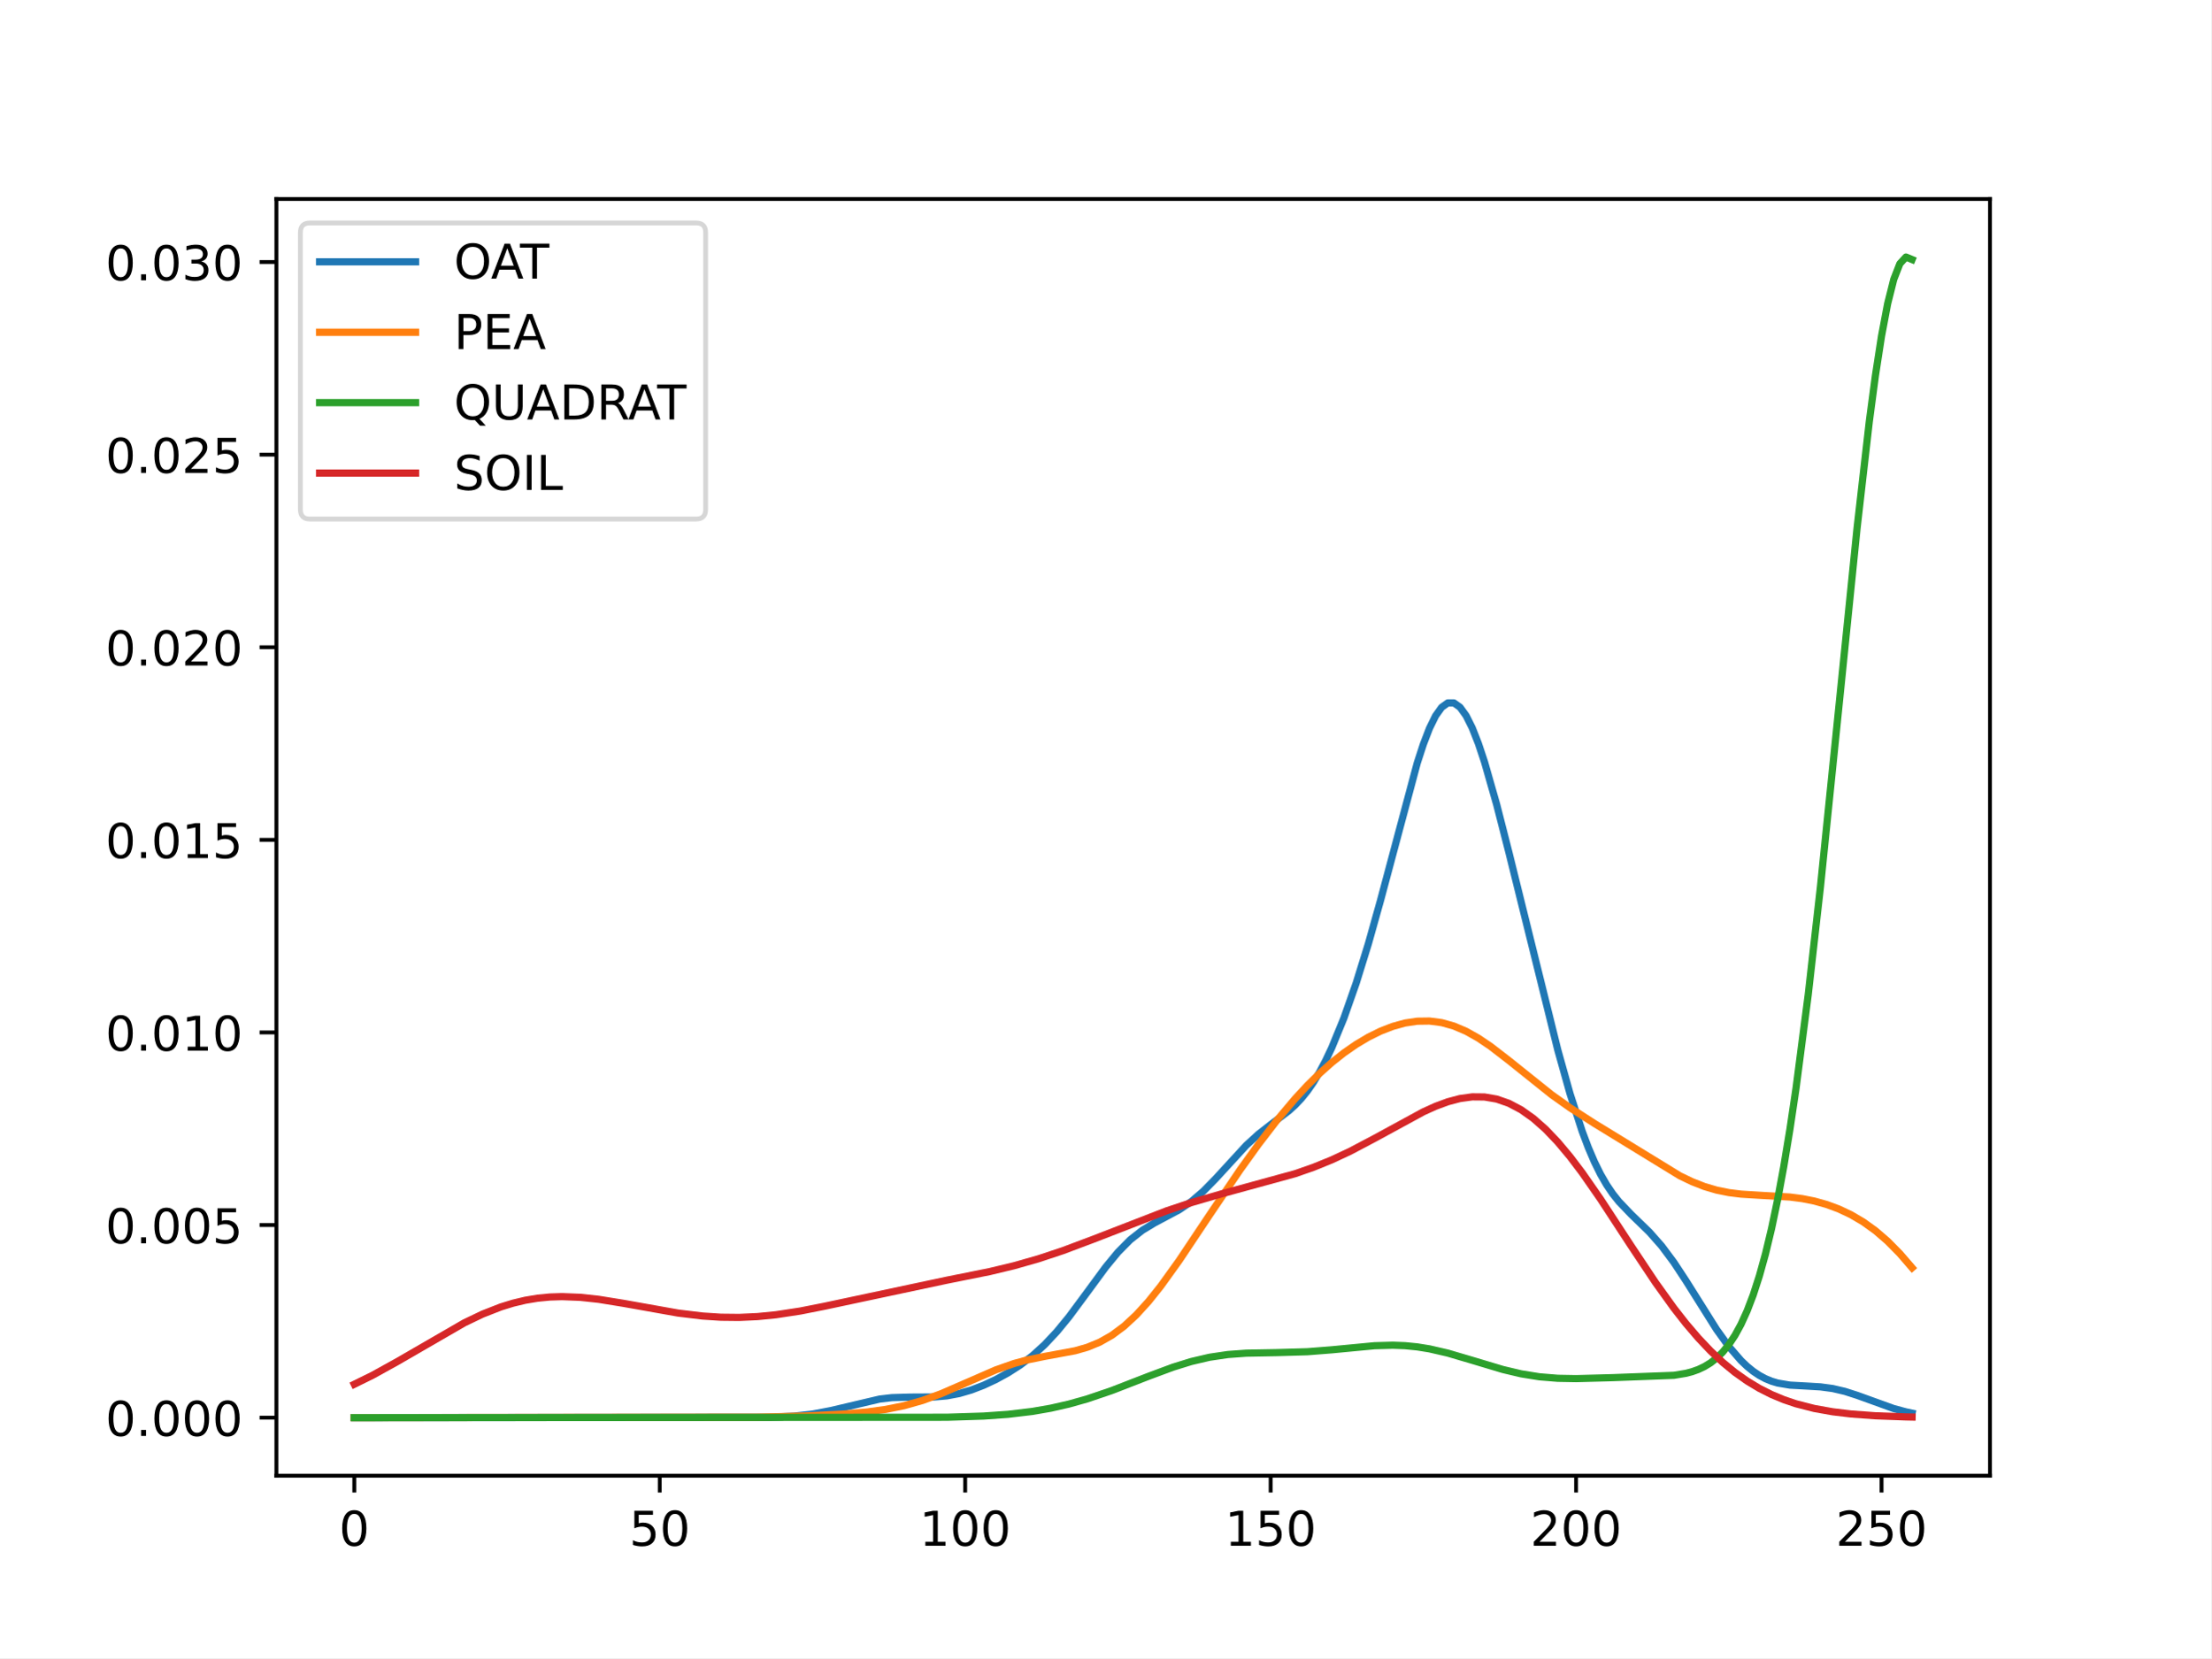
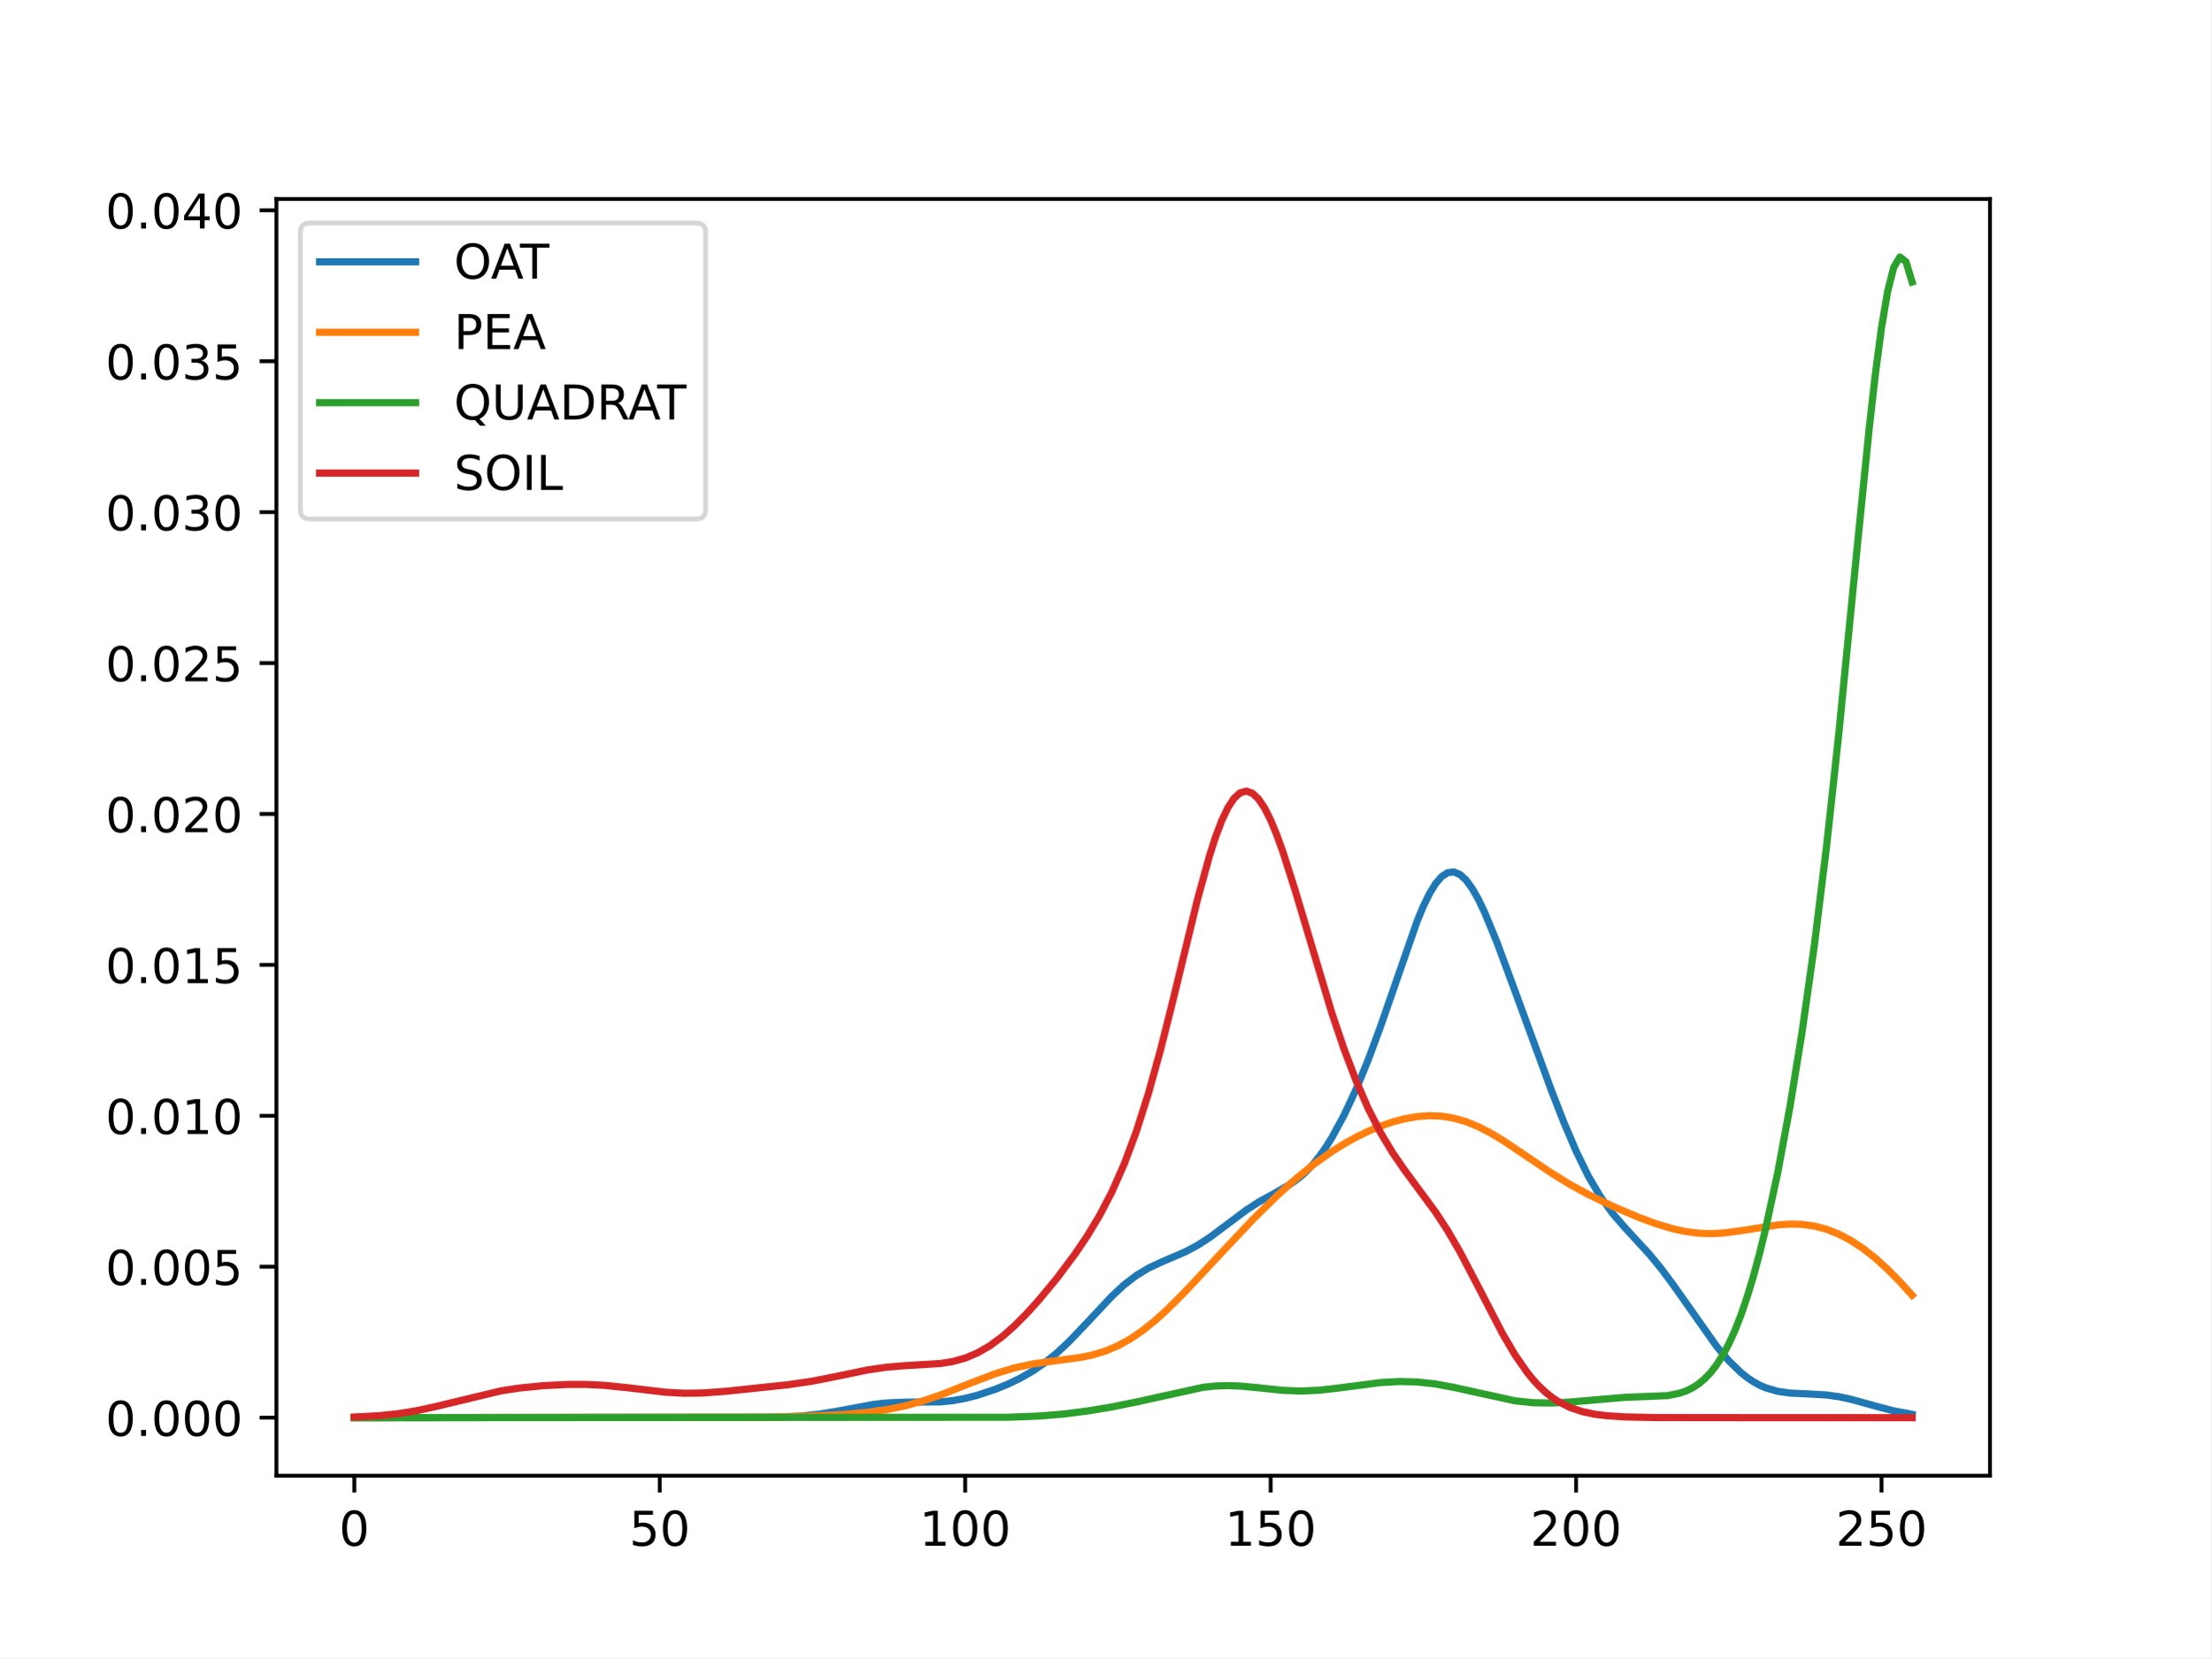
<svg xmlns="http://www.w3.org/2000/svg" xmlns:xlink="http://www.w3.org/1999/xlink" width="460.8pt" height="345.6pt" viewBox="0 0 460.8 345.6" version="1.1">
  <defs>
    <style type="text/css">*{stroke-linejoin: round; stroke-linecap: butt}</style>
  </defs>
  <g id="figure_1">
    <g id="patch_1">
      <path d="M 0 345.6  L 460.8 345.6  L 460.8 0  L 0 0  z " style="fill: #ffffff" />
    </g>
    <g id="axes_1">
      <g id="patch_2">
        <path d="M 57.6 307.584  L 414.72 307.584  L 414.72 41.472  L 57.6 41.472  z " style="fill: #ffffff" />
      </g>
      <g id="matplotlib.axis_1">
        <g id="xtick_1">
          <g id="line2d_1">
            <defs>
-               <path id="mca8dbff30b" d="M 0 0  L 0 3.5  " style="stroke: #000000; stroke-width: 0.8" />
-             </defs>
-             <g>
-               <use xlink:href="#mca8dbff30b" x="73.833" y="307.584" style="stroke: #000000; stroke-width: 0.8" />
+               <path id="ma9ba321a8d" d="M 0 0  L 0 3.5  " style="stroke: #000000; stroke-width: 0.8" />
+             </defs>
+             <g>
+               <use xlink:href="#ma9ba321a8d" x="73.833" y="307.584" style="stroke: #000000; stroke-width: 0.8" />
            </g>
          </g>
          <g id="text_1">
            <g transform="translate(70.65148 322.1824)scale(0.1 -0.1)">
              <defs>
                <path id="DejaVuSans-30" d="M 2034 4250  Q 1547 4250 1301 3770  Q 1056 3291 1056 2328  Q 1056 1369 1301 889  Q 1547 409 2034 409  Q 2525 409 2770 889  Q 3016 1369 3016 2328  Q 3016 3291 2770 3770  Q 2525 4250 2034 4250  z M 2034 4750  Q 2819 4750 3233 4129  Q 3647 3509 3647 2328  Q 3647 1150 3233 529  Q 2819 -91 2034 -91  Q 1250 -91 836 529  Q 422 1150 422 2328  Q 422 3509 836 4129  Q 1250 4750 2034 4750  z " transform="scale(0.015625)" />
              </defs>
              <use xlink:href="#DejaVuSans-30" />
            </g>
          </g>
        </g>
        <g id="xtick_2">
          <g id="line2d_2">
            <g>
-               <use xlink:href="#mca8dbff30b" x="137.49" y="307.584" style="stroke: #000000; stroke-width: 0.8" />
+               <use xlink:href="#ma9ba321a8d" x="137.49" y="307.584" style="stroke: #000000; stroke-width: 0.8" />
            </g>
          </g>
          <g id="text_2">
            <g transform="translate(131.128 322.1824)scale(0.1 -0.1)">
              <defs>
                <path id="DejaVuSans-35" d="M 691 4666  L 3169 4666  L 3169 4134  L 1269 4134  L 1269 2991  Q 1406 3038 1543 3061  Q 1681 3084 1819 3084  Q 2600 3084 3056 2656  Q 3513 2228 3513 1497  Q 3513 744 3044 326  Q 2575 -91 1722 -91  Q 1428 -91 1123 -41  Q 819 9 494 109  L 494 744  Q 775 591 1075 516  Q 1375 441 1709 441  Q 2250 441 2565 725  Q 2881 1009 2881 1497  Q 2881 1984 2565 2268  Q 2250 2553 1709 2553  Q 1456 2553 1204 2497  Q 953 2441 691 2322  L 691 4666  z " transform="scale(0.015625)" />
              </defs>
              <use xlink:href="#DejaVuSans-35" />
              <use xlink:href="#DejaVuSans-30" x="63.623" />
            </g>
          </g>
        </g>
        <g id="xtick_3">
          <g id="line2d_3">
            <g>
-               <use xlink:href="#mca8dbff30b" x="201.148" y="307.584" style="stroke: #000000; stroke-width: 0.8" />
+               <use xlink:href="#ma9ba321a8d" x="201.148" y="307.584" style="stroke: #000000; stroke-width: 0.8" />
            </g>
          </g>
          <g id="text_3">
            <g transform="translate(191.6045 322.1824)scale(0.1 -0.1)">
              <defs>
                <path id="DejaVuSans-31" d="M 794 531  L 1825 531  L 1825 4091  L 703 3866  L 703 4441  L 1819 4666  L 2450 4666  L 2450 531  L 3481 531  L 3481 0  L 794 0  L 794 531  z " transform="scale(0.015625)" />
              </defs>
              <use xlink:href="#DejaVuSans-31" />
              <use xlink:href="#DejaVuSans-30" x="63.623" />
              <use xlink:href="#DejaVuSans-30" x="127.246" />
            </g>
          </g>
        </g>
        <g id="xtick_4">
          <g id="line2d_4">
            <g>
-               <use xlink:href="#mca8dbff30b" x="264.806" y="307.584" style="stroke: #000000; stroke-width: 0.8" />
+               <use xlink:href="#ma9ba321a8d" x="264.806" y="307.584" style="stroke: #000000; stroke-width: 0.8" />
            </g>
          </g>
          <g id="text_4">
            <g transform="translate(255.2622 322.1824)scale(0.1 -0.1)">
              <use xlink:href="#DejaVuSans-31" />
              <use xlink:href="#DejaVuSans-35" x="63.623" />
              <use xlink:href="#DejaVuSans-30" x="127.246" />
            </g>
          </g>
        </g>
        <g id="xtick_5">
          <g id="line2d_5">
            <g>
-               <use xlink:href="#mca8dbff30b" x="328.464" y="307.584" style="stroke: #000000; stroke-width: 0.8" />
+               <use xlink:href="#ma9ba321a8d" x="328.464" y="307.584" style="stroke: #000000; stroke-width: 0.8" />
            </g>
          </g>
          <g id="text_5">
            <g transform="translate(318.92 322.1824)scale(0.1 -0.1)">
              <defs>
                <path id="DejaVuSans-32" d="M 1228 531  L 3431 531  L 3431 0  L 469 0  L 469 531  Q 828 903 1448 1529  Q 2069 2156 2228 2338  Q 2531 2678 2651 2914  Q 2772 3150 2772 3378  Q 2772 3750 2511 3984  Q 2250 4219 1831 4219  Q 1534 4219 1204 4116  Q 875 4013 500 3803  L 500 4441  Q 881 4594 1212 4672  Q 1544 4750 1819 4750  Q 2544 4750 2975 4387  Q 3406 4025 3406 3419  Q 3406 3131 3298 2873  Q 3191 2616 2906 2266  Q 2828 2175 2409 1742  Q 1991 1309 1228 531  z " transform="scale(0.015625)" />
              </defs>
              <use xlink:href="#DejaVuSans-32" />
              <use xlink:href="#DejaVuSans-30" x="63.623" />
              <use xlink:href="#DejaVuSans-30" x="127.246" />
            </g>
          </g>
        </g>
        <g id="xtick_6">
          <g id="line2d_6">
            <g>
-               <use xlink:href="#mca8dbff30b" x="392.121" y="307.584" style="stroke: #000000; stroke-width: 0.8" />
+               <use xlink:href="#ma9ba321a8d" x="392.121" y="307.584" style="stroke: #000000; stroke-width: 0.8" />
            </g>
          </g>
          <g id="text_6">
            <g transform="translate(382.5777 322.1824)scale(0.1 -0.1)">
              <use xlink:href="#DejaVuSans-32" />
              <use xlink:href="#DejaVuSans-35" x="63.623" />
              <use xlink:href="#DejaVuSans-30" x="127.246" />
            </g>
          </g>
        </g>
      </g>
      <g id="matplotlib.axis_2">
        <g id="ytick_1">
          <g id="line2d_7">
            <defs>
-               <path id="m5baf214767" d="M 0 0  L -3.5 0  " style="stroke: #000000; stroke-width: 0.8" />
-             </defs>
-             <g>
-               <use xlink:href="#m5baf214767" x="57.6" y="295.488" style="stroke: #000000; stroke-width: 0.8" />
+               <path id="mfd568a2bc8" d="M 0 0  L -3.5 0  " style="stroke: #000000; stroke-width: 0.8" />
+             </defs>
+             <g>
+               <use xlink:href="#mfd568a2bc8" x="57.6" y="295.488" style="stroke: #000000; stroke-width: 0.8" />
            </g>
          </g>
          <g id="text_7">
            <g transform="translate(21.97188 299.2872)scale(0.1 -0.1)">
              <defs>
                <path id="DejaVuSans-2e" d="M 684 794  L 1344 794  L 1344 0  L 684 0  L 684 794  z " transform="scale(0.015625)" />
              </defs>
              <use xlink:href="#DejaVuSans-30" />
              <use xlink:href="#DejaVuSans-2e" x="63.623" />
              <use xlink:href="#DejaVuSans-30" x="95.41" />
              <use xlink:href="#DejaVuSans-30" x="159.033" />
              <use xlink:href="#DejaVuSans-30" x="222.656" />
            </g>
          </g>
        </g>
        <g id="ytick_2">
          <g id="line2d_8">
            <g>
-               <use xlink:href="#m5baf214767" x="57.6" y="255.342" style="stroke: #000000; stroke-width: 0.8" />
+               <use xlink:href="#mfd568a2bc8" x="57.6" y="264.03" style="stroke: #000000; stroke-width: 0.8" />
            </g>
          </g>
          <g id="text_8">
-             <g transform="translate(21.97188 259.1415)scale(0.1 -0.1)">
+             <g transform="translate(21.97188 267.829)scale(0.1 -0.1)">
              <use xlink:href="#DejaVuSans-30" />
              <use xlink:href="#DejaVuSans-2e" x="63.623" />
              <use xlink:href="#DejaVuSans-30" x="95.41" />
              <use xlink:href="#DejaVuSans-30" x="159.033" />
              <use xlink:href="#DejaVuSans-35" x="222.656" />
            </g>
          </g>
        </g>
        <g id="ytick_3">
          <g id="line2d_9">
            <g>
-               <use xlink:href="#m5baf214767" x="57.6" y="215.196" style="stroke: #000000; stroke-width: 0.8" />
+               <use xlink:href="#mfd568a2bc8" x="57.6" y="232.572" style="stroke: #000000; stroke-width: 0.8" />
            </g>
          </g>
          <g id="text_9">
-             <g transform="translate(21.97188 218.9957)scale(0.1 -0.1)">
+             <g transform="translate(21.97188 236.3709)scale(0.1 -0.1)">
              <use xlink:href="#DejaVuSans-30" />
              <use xlink:href="#DejaVuSans-2e" x="63.623" />
              <use xlink:href="#DejaVuSans-30" x="95.41" />
              <use xlink:href="#DejaVuSans-31" x="159.033" />
              <use xlink:href="#DejaVuSans-30" x="222.656" />
            </g>
          </g>
        </g>
        <g id="ytick_4">
          <g id="line2d_10">
            <g>
-               <use xlink:href="#m5baf214767" x="57.6" y="175.051" style="stroke: #000000; stroke-width: 0.8" />
+               <use xlink:href="#mfd568a2bc8" x="57.6" y="201.113" style="stroke: #000000; stroke-width: 0.8" />
            </g>
          </g>
          <g id="text_10">
-             <g transform="translate(21.97188 178.8499)scale(0.1 -0.1)">
+             <g transform="translate(21.97188 204.9127)scale(0.1 -0.1)">
              <use xlink:href="#DejaVuSans-30" />
              <use xlink:href="#DejaVuSans-2e" x="63.623" />
              <use xlink:href="#DejaVuSans-30" x="95.41" />
              <use xlink:href="#DejaVuSans-31" x="159.033" />
              <use xlink:href="#DejaVuSans-35" x="222.656" />
            </g>
          </g>
        </g>
        <g id="ytick_5">
          <g id="line2d_11">
            <g>
-               <use xlink:href="#m5baf214767" x="57.6" y="134.905" style="stroke: #000000; stroke-width: 0.8" />
+               <use xlink:href="#mfd568a2bc8" x="57.6" y="169.655" style="stroke: #000000; stroke-width: 0.8" />
            </g>
          </g>
          <g id="text_11">
-             <g transform="translate(21.97188 138.7041)scale(0.1 -0.1)">
+             <g transform="translate(21.97188 173.4545)scale(0.1 -0.1)">
              <use xlink:href="#DejaVuSans-30" />
              <use xlink:href="#DejaVuSans-2e" x="63.623" />
              <use xlink:href="#DejaVuSans-30" x="95.41" />
              <use xlink:href="#DejaVuSans-32" x="159.033" />
              <use xlink:href="#DejaVuSans-30" x="222.656" />
            </g>
          </g>
        </g>
        <g id="ytick_6">
          <g id="line2d_12">
            <g>
-               <use xlink:href="#m5baf214767" x="57.6" y="94.759" style="stroke: #000000; stroke-width: 0.8" />
+               <use xlink:href="#mfd568a2bc8" x="57.6" y="138.197" style="stroke: #000000; stroke-width: 0.8" />
            </g>
          </g>
          <g id="text_12">
-             <g transform="translate(21.97188 98.55838)scale(0.1 -0.1)">
+             <g transform="translate(21.97188 141.9963)scale(0.1 -0.1)">
              <use xlink:href="#DejaVuSans-30" />
              <use xlink:href="#DejaVuSans-2e" x="63.623" />
              <use xlink:href="#DejaVuSans-30" x="95.41" />
              <use xlink:href="#DejaVuSans-32" x="159.033" />
              <use xlink:href="#DejaVuSans-35" x="222.656" />
            </g>
          </g>
        </g>
        <g id="ytick_7">
          <g id="line2d_13">
            <g>
-               <use xlink:href="#m5baf214767" x="57.6" y="54.613" style="stroke: #000000; stroke-width: 0.8" />
+               <use xlink:href="#mfd568a2bc8" x="57.6" y="106.739" style="stroke: #000000; stroke-width: 0.8" />
            </g>
          </g>
          <g id="text_13">
-             <g transform="translate(21.97188 58.41261)scale(0.1 -0.1)">
+             <g transform="translate(21.97188 110.5381)scale(0.1 -0.1)">
              <defs>
                <path id="DejaVuSans-33" d="M 2597 2516  Q 3050 2419 3304 2112  Q 3559 1806 3559 1356  Q 3559 666 3084 287  Q 2609 -91 1734 -91  Q 1441 -91 1130 -33  Q 819 25 488 141  L 488 750  Q 750 597 1062 519  Q 1375 441 1716 441  Q 2309 441 2620 675  Q 2931 909 2931 1356  Q 2931 1769 2642 2001  Q 2353 2234 1838 2234  L 1294 2234  L 1294 2753  L 1863 2753  Q 2328 2753 2575 2939  Q 2822 3125 2822 3475  Q 2822 3834 2567 4026  Q 2313 4219 1838 4219  Q 1578 4219 1281 4162  Q 984 4106 628 3988  L 628 4550  Q 988 4650 1302 4700  Q 1616 4750 1894 4750  Q 2613 4750 3031 4423  Q 3450 4097 3450 3541  Q 3450 3153 3228 2886  Q 3006 2619 2597 2516  z " transform="scale(0.015625)" />
              </defs>
              <use xlink:href="#DejaVuSans-30" />
              <use xlink:href="#DejaVuSans-2e" x="63.623" />
              <use xlink:href="#DejaVuSans-30" x="95.41" />
              <use xlink:href="#DejaVuSans-33" x="159.033" />
              <use xlink:href="#DejaVuSans-30" x="222.656" />
            </g>
          </g>
        </g>
-       </g>
-       <g id="line2d_14">
-         <path d="M 73.833 295.488  L 160.407 295.411  L 165.5 295.168  L 169.319 294.736  L 173.139 294.01  L 183.324 291.609  L 185.87 291.313  L 189.69 291.198  L 194.782 291.171  L 197.329 290.944  L 199.875 290.466  L 202.421 289.724  L 204.968 288.743  L 207.514 287.554  L 210.06 286.161  L 212.607 284.528  L 215.153 282.591  L 217.699 280.281  L 220.246 277.564  L 222.792 274.46  L 226.611 269.299  L 230.431 264.103  L 232.977 261.01  L 235.523 258.433  L 238.07 256.428  L 240.616 254.888  L 245.709 252.18  L 248.255 250.457  L 250.801 248.274  L 253.348 245.671  L 259.713 238.737  L 262.26 236.409  L 264.806 234.418  L 268.625 231.496  L 269.899 230.336  L 271.172 228.993  L 272.445 227.423  L 273.718 225.592  L 274.991 223.481  L 276.264 221.08  L 277.538 218.389  L 280.084 212.175  L 282.63 204.921  L 285.176 196.7  L 287.723 187.605  L 295.362 159.016  L 296.635 155.111  L 297.908 151.8  L 299.181 149.203  L 300.454 147.417  L 301.727 146.51  L 303.001 146.511  L 304.274 147.414  L 305.547 149.176  L 306.82 151.724  L 308.093 154.962  L 309.366 158.78  L 311.913 167.702  L 314.459 177.666  L 324.644 218.829  L 327.191 227.933  L 329.737 235.814  L 331.01 239.192  L 332.283 242.169  L 333.556 244.749  L 334.83 246.955  L 336.103 248.83  L 337.376 250.433  L 339.922 253.101  L 343.742 256.806  L 346.288 259.692  L 348.834 263.108  L 351.381 266.981  L 357.746 277.108  L 360.293 280.648  L 362.839 283.59  L 364.112 284.802  L 365.385 285.834  L 366.658 286.687  L 367.932 287.368  L 369.205 287.89  L 370.478 288.272  L 373.024 288.702  L 376.844 288.915  L 379.39 289.07  L 381.936 289.415  L 384.483 290.011  L 387.029 290.832  L 394.668 293.593  L 397.214 294.278  L 398.487 294.548  L 398.487 294.548  " clip-path="url(#p37a7da4667)" style="fill: none; stroke: #1f77b4; stroke-width: 1.5; stroke-linecap: square" />
-       </g>
-       <g id="line2d_15">
-         <path d="M 73.833 295.488  L 157.861 295.386  L 168.046 295.135  L 175.685 294.75  L 180.778 294.298  L 184.597 293.765  L 188.417 292.988  L 192.236 291.908  L 196.056 290.517  L 201.148 288.308  L 207.514 285.533  L 211.333 284.193  L 213.88 283.5  L 217.699 282.721  L 224.065 281.541  L 226.611 280.81  L 229.158 279.767  L 231.704 278.326  L 234.25 276.433  L 236.797 274.074  L 239.343 271.274  L 241.889 268.09  L 245.709 262.777  L 252.074 253.244  L 258.44 243.83  L 262.26 238.515  L 266.079 233.552  L 269.899 229.015  L 272.445 226.261  L 274.991 223.744  L 277.538 221.474  L 280.084 219.454  L 282.63 217.687  L 285.176 216.173  L 287.723 214.916  L 290.269 213.928  L 292.815 213.231  L 295.362 212.851  L 297.908 212.817  L 300.454 213.151  L 303.001 213.865  L 305.547 214.952  L 308.093 216.381  L 310.64 218.098  L 314.459 221.045  L 323.371 228.18  L 327.191 230.891  L 332.283 234.167  L 350.107 245.088  L 352.654 246.31  L 355.2 247.307  L 357.746 248.059  L 360.293 248.575  L 362.839 248.893  L 366.658 249.131  L 373.024 249.501  L 375.57 249.832  L 378.117 250.337  L 380.663 251.048  L 383.209 251.989  L 385.756 253.19  L 388.302 254.687  L 390.848 256.517  L 393.395 258.715  L 395.941 261.297  L 398.487 264.246  L 398.487 264.246  " clip-path="url(#p37a7da4667)" style="fill: none; stroke: #ff7f0e; stroke-width: 1.5; stroke-linecap: square" />
+         <g id="ytick_8">
+           <g id="line2d_14">
+             <g>
+               <use xlink:href="#mfd568a2bc8" x="57.6" y="75.281" style="stroke: #000000; stroke-width: 0.8" />
+             </g>
+           </g>
+           <g id="text_14">
+             <g transform="translate(21.97188 79.07994)scale(0.1 -0.1)">
+               <use xlink:href="#DejaVuSans-30" />
+               <use xlink:href="#DejaVuSans-2e" x="63.623" />
+               <use xlink:href="#DejaVuSans-30" x="95.41" />
+               <use xlink:href="#DejaVuSans-33" x="159.033" />
+               <use xlink:href="#DejaVuSans-35" x="222.656" />
+             </g>
+           </g>
+         </g>
+         <g id="ytick_9">
+           <g id="line2d_15">
+             <g>
+               <use xlink:href="#mfd568a2bc8" x="57.6" y="43.823" style="stroke: #000000; stroke-width: 0.8" />
+             </g>
+           </g>
+           <g id="text_15">
+             <g transform="translate(21.97188 47.62175)scale(0.1 -0.1)">
+               <defs>
+                 <path id="DejaVuSans-34" d="M 2419 4116  L 825 1625  L 2419 1625  L 2419 4116  z M 2253 4666  L 3047 4666  L 3047 1625  L 3713 1625  L 3713 1100  L 3047 1100  L 3047 0  L 2419 0  L 2419 1100  L 313 1100  L 313 1709  L 2253 4666  z " transform="scale(0.015625)" />
+               </defs>
+               <use xlink:href="#DejaVuSans-30" />
+               <use xlink:href="#DejaVuSans-2e" x="63.623" />
+               <use xlink:href="#DejaVuSans-30" x="95.41" />
+               <use xlink:href="#DejaVuSans-34" x="159.033" />
+               <use xlink:href="#DejaVuSans-30" x="222.656" />
+             </g>
+           </g>
+         </g>
      </g>
      <g id="line2d_16">
-         <path d="M 73.833 295.488  L 197.329 295.396  L 204.968 295.153  L 210.06 294.794  L 215.153 294.184  L 218.972 293.517  L 222.792 292.646  L 226.611 291.566  L 231.704 289.832  L 239.343 286.868  L 244.436 284.974  L 248.255 283.785  L 252.074 282.892  L 255.894 282.325  L 259.713 282.046  L 266.079 281.928  L 272.445 281.745  L 277.538 281.343  L 286.45 280.491  L 290.269 280.383  L 292.815 280.481  L 295.362 280.735  L 297.908 281.147  L 301.727 282.03  L 306.82 283.534  L 313.186 285.444  L 317.005 286.351  L 320.825 286.967  L 324.644 287.281  L 328.464 287.35  L 336.103 287.146  L 348.834 286.661  L 351.381 286.238  L 352.654 285.9  L 353.927 285.444  L 355.2 284.844  L 356.473 284.066  L 357.746 283.072  L 359.019 281.82  L 360.293 280.263  L 361.566 278.348  L 362.839 276.019  L 364.112 273.216  L 365.385 269.878  L 366.658 265.943  L 367.932 261.35  L 369.205 256.043  L 370.478 249.971  L 371.751 243.096  L 373.024 235.39  L 374.297 226.843  L 376.844 207.295  L 379.39 184.822  L 383.209 147.507  L 387.029 110.002  L 389.575 87.81  L 390.848 78.254  L 392.121 70.015  L 393.395 63.285  L 394.668 58.223  L 395.941 54.956  L 397.214 53.568  L 398.487 54.097  L 398.487 54.097  " clip-path="url(#p37a7da4667)" style="fill: none; stroke: #2ca02c; stroke-width: 1.5; stroke-linecap: square" />
+         <path d="M 73.833 295.488  L 161.68 295.405  L 166.773 295.166  L 170.593 294.772  L 174.412 294.155  L 182.051 292.735  L 184.597 292.437  L 188.417 292.266  L 196.056 292.191  L 198.602 291.932  L 201.148 291.472  L 203.695 290.821  L 207.514 289.537  L 210.06 288.492  L 212.607 287.267  L 215.153 285.811  L 217.699 284.068  L 220.246 282.006  L 222.792 279.631  L 226.611 275.626  L 231.704 270.185  L 234.25 267.817  L 236.797 265.858  L 239.343 264.327  L 241.889 263.122  L 246.982 260.935  L 249.528 259.585  L 252.074 257.946  L 255.894 255.087  L 259.713 252.231  L 262.26 250.577  L 266.079 248.458  L 268.625 246.993  L 269.899 246.129  L 271.172 245.126  L 272.445 243.949  L 273.718 242.576  L 274.991 240.989  L 276.264 239.184  L 277.538 237.16  L 280.084 232.483  L 282.63 227.019  L 285.176 220.812  L 287.723 213.917  L 295.362 191.935  L 296.635 188.878  L 297.908 186.261  L 299.181 184.177  L 300.454 182.701  L 301.727 181.883  L 303.001 181.745  L 304.274 182.278  L 305.547 183.447  L 306.82 185.192  L 308.093 187.434  L 309.366 190.084  L 311.913 196.253  L 315.732 206.563  L 323.371 227.41  L 325.917 233.937  L 328.464 239.923  L 331.01 245.133  L 333.556 249.451  L 336.103 252.952  L 338.649 255.891  L 343.742 261.431  L 346.288 264.538  L 348.834 267.972  L 357.746 280.612  L 360.293 283.628  L 362.839 286.104  L 364.112 287.117  L 365.385 287.976  L 366.658 288.685  L 367.932 289.25  L 370.478 290  L 373.024 290.359  L 376.844 290.537  L 380.663 290.764  L 383.209 291.117  L 385.756 291.658  L 390.848 293.071  L 394.668 294.072  L 398.487 294.79  L 398.487 294.79  " clip-path="url(#pe8faeed118)" style="fill: none; stroke: #1f77b4; stroke-width: 1.5; stroke-linecap: square" />
      </g>
      <g id="line2d_17">
-         <path d="M 73.833 288.527  L 77.652 286.647  L 82.745 283.828  L 96.75 275.731  L 100.569 273.902  L 104.388 272.405  L 106.935 271.62  L 109.481 271.013  L 112.027 270.588  L 114.574 270.34  L 117.12 270.256  L 120.939 270.405  L 124.759 270.819  L 129.852 271.644  L 141.31 273.686  L 146.403 274.302  L 150.222 274.551  L 154.041 274.592  L 157.861 274.418  L 161.68 274.041  L 166.773 273.264  L 171.866 272.254  L 197.329 266.832  L 206.241 265.041  L 211.333 263.819  L 216.426 262.368  L 221.519 260.675  L 227.884 258.282  L 243.162 252.363  L 248.255 250.668  L 254.621 248.824  L 269.899 244.638  L 273.718 243.306  L 277.538 241.755  L 281.357 239.971  L 286.45 237.284  L 296.635 231.737  L 299.181 230.586  L 301.727 229.644  L 304.274 228.97  L 306.82 228.62  L 309.366 228.644  L 311.913 229.083  L 314.459 229.966  L 317.005 231.31  L 319.552 233.114  L 322.098 235.364  L 324.644 238.033  L 327.191 241.075  L 329.737 244.436  L 333.556 249.929  L 339.922 259.67  L 345.015 267.321  L 348.834 272.638  L 351.381 275.892  L 353.927 278.874  L 356.473 281.565  L 359.019 283.956  L 361.566 286.049  L 364.112 287.854  L 366.658 289.388  L 369.205 290.672  L 371.751 291.732  L 374.297 292.595  L 378.117 293.576  L 381.936 294.259  L 385.756 294.72  L 390.848 295.095  L 397.214 295.33  L 398.487 295.357  L 398.487 295.357  " clip-path="url(#p37a7da4667)" style="fill: none; stroke: #d62728; stroke-width: 1.5; stroke-linecap: square" />
+         <path d="M 73.833 295.488  L 159.134 295.394  L 169.319 295.159  L 175.685 294.84  L 180.778 294.383  L 184.597 293.845  L 188.417 293.075  L 192.236 292.036  L 196.056 290.737  L 202.421 288.219  L 207.514 286.288  L 211.333 285.131  L 215.153 284.306  L 218.972 283.755  L 225.338 282.909  L 227.884 282.361  L 230.431 281.576  L 232.977 280.498  L 235.523 279.096  L 238.07 277.366  L 240.616 275.332  L 243.162 273.036  L 246.982 269.229  L 253.348 262.407  L 260.987 254.294  L 266.079 249.276  L 269.899 245.835  L 273.718 242.736  L 277.538 240.021  L 280.084 238.431  L 282.63 237.017  L 285.176 235.778  L 287.723 234.716  L 290.269 233.841  L 292.815 233.169  L 295.362 232.727  L 297.908 232.545  L 300.454 232.65  L 303.001 233.066  L 305.547 233.799  L 308.093 234.838  L 310.64 236.149  L 313.186 237.676  L 318.279 241.099  L 323.371 244.535  L 327.191 246.88  L 331.01 248.97  L 336.103 251.43  L 341.195 253.613  L 345.015 255.039  L 348.834 256.175  L 351.381 256.71  L 353.927 257.032  L 356.473 257.13  L 359.019 257.014  L 362.839 256.528  L 370.478 255.31  L 373.024 255.136  L 375.57 255.201  L 378.117 255.554  L 380.663 256.225  L 383.209 257.231  L 385.756 258.574  L 388.302 260.253  L 390.848 262.256  L 393.395 264.566  L 395.941 267.151  L 398.487 269.964  L 398.487 269.964  " clip-path="url(#pe8faeed118)" style="fill: none; stroke: #ff7f0e; stroke-width: 1.5; stroke-linecap: square" />
+       </g>
+       <g id="line2d_18">
+         <path d="M 73.833 295.488  L 210.06 295.4  L 216.426 295.155  L 221.519 294.741  L 226.611 294.101  L 231.704 293.258  L 236.797 292.225  L 250.801 289.148  L 253.348 288.886  L 255.894 288.805  L 258.44 288.897  L 262.26 289.261  L 267.352 289.795  L 271.172 289.942  L 274.991 289.765  L 278.811 289.327  L 287.723 288.171  L 291.542 287.96  L 295.362 288.049  L 299.181 288.467  L 303.001 289.179  L 315.732 291.979  L 319.552 292.378  L 323.371 292.444  L 327.191 292.229  L 338.649 291.254  L 347.561 290.896  L 350.107 290.37  L 351.381 289.921  L 352.654 289.308  L 353.927 288.495  L 355.2 287.446  L 356.473 286.121  L 357.746 284.483  L 359.019 282.491  L 360.293 280.11  L 361.566 277.307  L 362.839 274.054  L 364.112 270.331  L 365.385 266.126  L 366.658 261.433  L 367.932 256.254  L 370.478 244.456  L 373.024 230.753  L 375.57 215.044  L 378.117 197.046  L 380.663 176.397  L 383.209 152.976  L 387.029 114.258  L 389.575 89.063  L 390.848 77.868  L 392.121 68.259  L 393.395 60.724  L 394.668 55.707  L 395.941 53.568  L 397.214 54.553  L 398.487 58.766  L 398.487 58.766  " clip-path="url(#pe8faeed118)" style="fill: none; stroke: #2ca02c; stroke-width: 1.5; stroke-linecap: square" />
+       </g>
+       <g id="line2d_19">
+         <path d="M 73.833 295.35  L 78.925 295.082  L 82.745 294.69  L 86.564 294.085  L 90.384 293.267  L 104.388 289.907  L 108.208 289.32  L 113.301 288.81  L 118.393 288.563  L 122.213 288.563  L 126.032 288.755  L 131.125 289.286  L 138.764 290.19  L 142.583 290.399  L 146.403 290.351  L 151.495 289.97  L 164.227 288.621  L 169.319 287.875  L 174.412 286.867  L 180.778 285.551  L 184.597 284.985  L 188.417 284.665  L 196.056 284.193  L 198.602 283.773  L 201.148 283.065  L 203.695 281.996  L 206.241 280.529  L 208.787 278.662  L 211.333 276.426  L 213.88 273.873  L 216.426 271.061  L 220.246 266.447  L 224.065 261.348  L 226.611 257.573  L 229.158 253.339  L 231.704 248.458  L 234.25 242.71  L 236.797 235.894  L 239.343 227.882  L 241.889 218.694  L 244.436 208.56  L 249.528 187.598  L 252.074 178.332  L 253.348 174.386  L 254.621 171.031  L 255.894 168.35  L 257.167 166.409  L 258.44 165.25  L 259.713 164.889  L 260.987 165.319  L 262.26 166.509  L 263.533 168.403  L 264.806 170.93  L 266.079 174.003  L 267.352 177.527  L 269.899 185.527  L 277.538 211.07  L 280.084 218.604  L 282.63 225.302  L 285.176 231.123  L 287.723 236.099  L 290.269 240.335  L 292.815 244.023  L 299.181 252.642  L 301.727 256.55  L 304.274 260.935  L 308.093 268.231  L 313.186 278.061  L 315.732 282.393  L 318.279 286.063  L 319.552 287.622  L 320.825 288.993  L 322.098 290.183  L 323.371 291.2  L 324.644 292.059  L 327.191 293.362  L 329.737 294.221  L 332.283 294.761  L 334.83 295.085  L 338.649 295.332  L 345.015 295.461  L 365.385 295.488  L 398.487 295.488  L 398.487 295.488  " clip-path="url(#pe8faeed118)" style="fill: none; stroke: #d62728; stroke-width: 1.5; stroke-linecap: square" />
      </g>
      <g id="patch_3">
        <path d="M 57.6 307.584  L 57.6 41.472  " style="fill: none; stroke: #000000; stroke-width: 0.8; stroke-linejoin: miter; stroke-linecap: square" />
      </g>
      <g id="patch_4">
        <path d="M 414.72 307.584  L 414.72 41.472  " style="fill: none; stroke: #000000; stroke-width: 0.8; stroke-linejoin: miter; stroke-linecap: square" />
      </g>
      <g id="patch_5">
        <path d="M 57.6 307.584  L 414.72 307.584  " style="fill: none; stroke: #000000; stroke-width: 0.8; stroke-linejoin: miter; stroke-linecap: square" />
      </g>
      <g id="patch_6">
        <path d="M 57.6 41.472  L 414.72 41.472  " style="fill: none; stroke: #000000; stroke-width: 0.8; stroke-linejoin: miter; stroke-linecap: square" />
      </g>
      <g id="legend_1">
        <g id="patch_7">
          <path d="M 64.6 108.184  L 145.053 108.184  Q 147.053 108.184 147.053 106.184  L 147.053 48.472  Q 147.053 46.472 145.053 46.472  L 64.6 46.472  Q 62.6 46.472 62.6 48.472  L 62.6 106.184  Q 62.6 108.184 64.6 108.184  z " style="fill: #ffffff; opacity: 0.8; stroke: #cccccc; stroke-linejoin: miter" />
        </g>
-         <g id="line2d_18">
+         <g id="line2d_20">
          <path d="M 66.6 54.57  L 76.6 54.57  L 86.6 54.57  " style="fill: none; stroke: #1f77b4; stroke-width: 1.5; stroke-linecap: square" />
        </g>
-         <g id="text_14">
+         <g id="text_16">
          <g transform="translate(94.6 58.07044)scale(0.1 -0.1)">
            <defs>
              <path id="DejaVuSans-4f" d="M 2522 4238  Q 1834 4238 1429 3725  Q 1025 3213 1025 2328  Q 1025 1447 1429 934  Q 1834 422 2522 422  Q 3209 422 3611 934  Q 4013 1447 4013 2328  Q 4013 3213 3611 3725  Q 3209 4238 2522 4238  z M 2522 4750  Q 3503 4750 4090 4092  Q 4678 3434 4678 2328  Q 4678 1225 4090 567  Q 3503 -91 2522 -91  Q 1538 -91 948 565  Q 359 1222 359 2328  Q 359 3434 948 4092  Q 1538 4750 2522 4750  z " transform="scale(0.015625)" />
              <path id="DejaVuSans-41" d="M 2188 4044  L 1331 1722  L 3047 1722  L 2188 4044  z M 1831 4666  L 2547 4666  L 4325 0  L 3669 0  L 3244 1197  L 1141 1197  L 716 0  L 50 0  L 1831 4666  z " transform="scale(0.015625)" />
              <path id="DejaVuSans-54" d="M -19 4666  L 3928 4666  L 3928 4134  L 2272 4134  L 2272 0  L 1638 0  L 1638 4134  L -19 4134  L -19 4666  z " transform="scale(0.015625)" />
            </defs>
            <use xlink:href="#DejaVuSans-4f" />
            <use xlink:href="#DejaVuSans-41" x="76.961" />
            <use xlink:href="#DejaVuSans-54" x="137.619" />
          </g>
        </g>
-         <g id="line2d_19">
+         <g id="line2d_21">
          <path d="M 66.6 69.249  L 76.6 69.249  L 86.6 69.249  " style="fill: none; stroke: #ff7f0e; stroke-width: 1.5; stroke-linecap: square" />
        </g>
-         <g id="text_15">
+         <g id="text_17">
          <g transform="translate(94.6 72.74856)scale(0.1 -0.1)">
            <defs>
              <path id="DejaVuSans-50" d="M 1259 4147  L 1259 2394  L 2053 2394  Q 2494 2394 2734 2622  Q 2975 2850 2975 3272  Q 2975 3691 2734 3919  Q 2494 4147 2053 4147  L 1259 4147  z M 628 4666  L 2053 4666  Q 2838 4666 3239 4311  Q 3641 3956 3641 3272  Q 3641 2581 3239 2228  Q 2838 1875 2053 1875  L 1259 1875  L 1259 0  L 628 0  L 628 4666  z " transform="scale(0.015625)" />
              <path id="DejaVuSans-45" d="M 628 4666  L 3578 4666  L 3578 4134  L 1259 4134  L 1259 2753  L 3481 2753  L 3481 2222  L 1259 2222  L 1259 531  L 3634 531  L 3634 0  L 628 0  L 628 4666  z " transform="scale(0.015625)" />
            </defs>
            <use xlink:href="#DejaVuSans-50" />
            <use xlink:href="#DejaVuSans-45" x="60.303" />
            <use xlink:href="#DejaVuSans-41" x="123.486" />
          </g>
        </g>
-         <g id="line2d_20">
+         <g id="line2d_22">
          <path d="M 66.6 83.927  L 76.6 83.927  L 86.6 83.927  " style="fill: none; stroke: #2ca02c; stroke-width: 1.5; stroke-linecap: square" />
        </g>
-         <g id="text_16">
+         <g id="text_18">
          <g transform="translate(94.6 87.42669)scale(0.1 -0.1)">
            <defs>
              <path id="DejaVuSans-51" d="M 2522 4238  Q 1834 4238 1429 3725  Q 1025 3213 1025 2328  Q 1025 1447 1429 934  Q 1834 422 2522 422  Q 3209 422 3611 934  Q 4013 1447 4013 2328  Q 4013 3213 3611 3725  Q 3209 4238 2522 4238  z M 3406 84  L 4238 -825  L 3475 -825  L 2784 -78  Q 2681 -84 2626 -87  Q 2572 -91 2522 -91  Q 1538 -91 948 567  Q 359 1225 359 2328  Q 359 3434 948 4092  Q 1538 4750 2522 4750  Q 3503 4750 4090 4092  Q 4678 3434 4678 2328  Q 4678 1516 4351 937  Q 4025 359 3406 84  z " transform="scale(0.015625)" />
              <path id="DejaVuSans-55" d="M 556 4666  L 1191 4666  L 1191 1831  Q 1191 1081 1462 751  Q 1734 422 2344 422  Q 2950 422 3222 751  Q 3494 1081 3494 1831  L 3494 4666  L 4128 4666  L 4128 1753  Q 4128 841 3676 375  Q 3225 -91 2344 -91  Q 1459 -91 1007 375  Q 556 841 556 1753  L 556 4666  z " transform="scale(0.015625)" />
              <path id="DejaVuSans-44" d="M 1259 4147  L 1259 519  L 2022 519  Q 2988 519 3436 956  Q 3884 1394 3884 2338  Q 3884 3275 3436 3711  Q 2988 4147 2022 4147  L 1259 4147  z M 628 4666  L 1925 4666  Q 3281 4666 3915 4102  Q 4550 3538 4550 2338  Q 4550 1131 3912 565  Q 3275 0 1925 0  L 628 0  L 628 4666  z " transform="scale(0.015625)" />
              <path id="DejaVuSans-52" d="M 2841 2188  Q 3044 2119 3236 1894  Q 3428 1669 3622 1275  L 4263 0  L 3584 0  L 2988 1197  Q 2756 1666 2539 1819  Q 2322 1972 1947 1972  L 1259 1972  L 1259 0  L 628 0  L 628 4666  L 2053 4666  Q 2853 4666 3247 4331  Q 3641 3997 3641 3322  Q 3641 2881 3436 2590  Q 3231 2300 2841 2188  z M 1259 4147  L 1259 2491  L 2053 2491  Q 2509 2491 2742 2702  Q 2975 2913 2975 3322  Q 2975 3731 2742 3939  Q 2509 4147 2053 4147  L 1259 4147  z " transform="scale(0.015625)" />
            </defs>
            <use xlink:href="#DejaVuSans-51" />
            <use xlink:href="#DejaVuSans-55" x="78.711" />
            <use xlink:href="#DejaVuSans-41" x="151.904" />
            <use xlink:href="#DejaVuSans-44" x="220.312" />
            <use xlink:href="#DejaVuSans-52" x="297.314" />
            <use xlink:href="#DejaVuSans-41" x="362.797" />
            <use xlink:href="#DejaVuSans-54" x="423.455" />
          </g>
        </g>
-         <g id="line2d_21">
+         <g id="line2d_23">
          <path d="M 66.6 98.605  L 76.6 98.605  L 86.6 98.605  " style="fill: none; stroke: #d62728; stroke-width: 1.5; stroke-linecap: square" />
        </g>
-         <g id="text_17">
+         <g id="text_19">
          <g transform="translate(94.6 102.1048)scale(0.1 -0.1)">
            <defs>
              <path id="DejaVuSans-53" d="M 3425 4513  L 3425 3897  Q 3066 4069 2747 4153  Q 2428 4238 2131 4238  Q 1616 4238 1336 4038  Q 1056 3838 1056 3469  Q 1056 3159 1242 3001  Q 1428 2844 1947 2747  L 2328 2669  Q 3034 2534 3370 2195  Q 3706 1856 3706 1288  Q 3706 609 3251 259  Q 2797 -91 1919 -91  Q 1588 -91 1214 -16  Q 841 59 441 206  L 441 856  Q 825 641 1194 531  Q 1563 422 1919 422  Q 2459 422 2753 634  Q 3047 847 3047 1241  Q 3047 1584 2836 1778  Q 2625 1972 2144 2069  L 1759 2144  Q 1053 2284 737 2584  Q 422 2884 422 3419  Q 422 4038 858 4394  Q 1294 4750 2059 4750  Q 2388 4750 2728 4690  Q 3069 4631 3425 4513  z " transform="scale(0.015625)" />
              <path id="DejaVuSans-49" d="M 628 4666  L 1259 4666  L 1259 0  L 628 0  L 628 4666  z " transform="scale(0.015625)" />
              <path id="DejaVuSans-4c" d="M 628 4666  L 1259 4666  L 1259 531  L 3531 531  L 3531 0  L 628 0  L 628 4666  z " transform="scale(0.015625)" />
            </defs>
            <use xlink:href="#DejaVuSans-53" />
            <use xlink:href="#DejaVuSans-4f" x="63.477" />
            <use xlink:href="#DejaVuSans-49" x="142.188" />
            <use xlink:href="#DejaVuSans-4c" x="171.68" />
          </g>
        </g>
      </g>
    </g>
  </g>
  <defs>
-     <clipPath id="p37a7da4667">
+     <clipPath id="pe8faeed118">
      <rect x="57.6" y="41.472" width="357.12" height="266.112" />
    </clipPath>
  </defs>
</svg>
